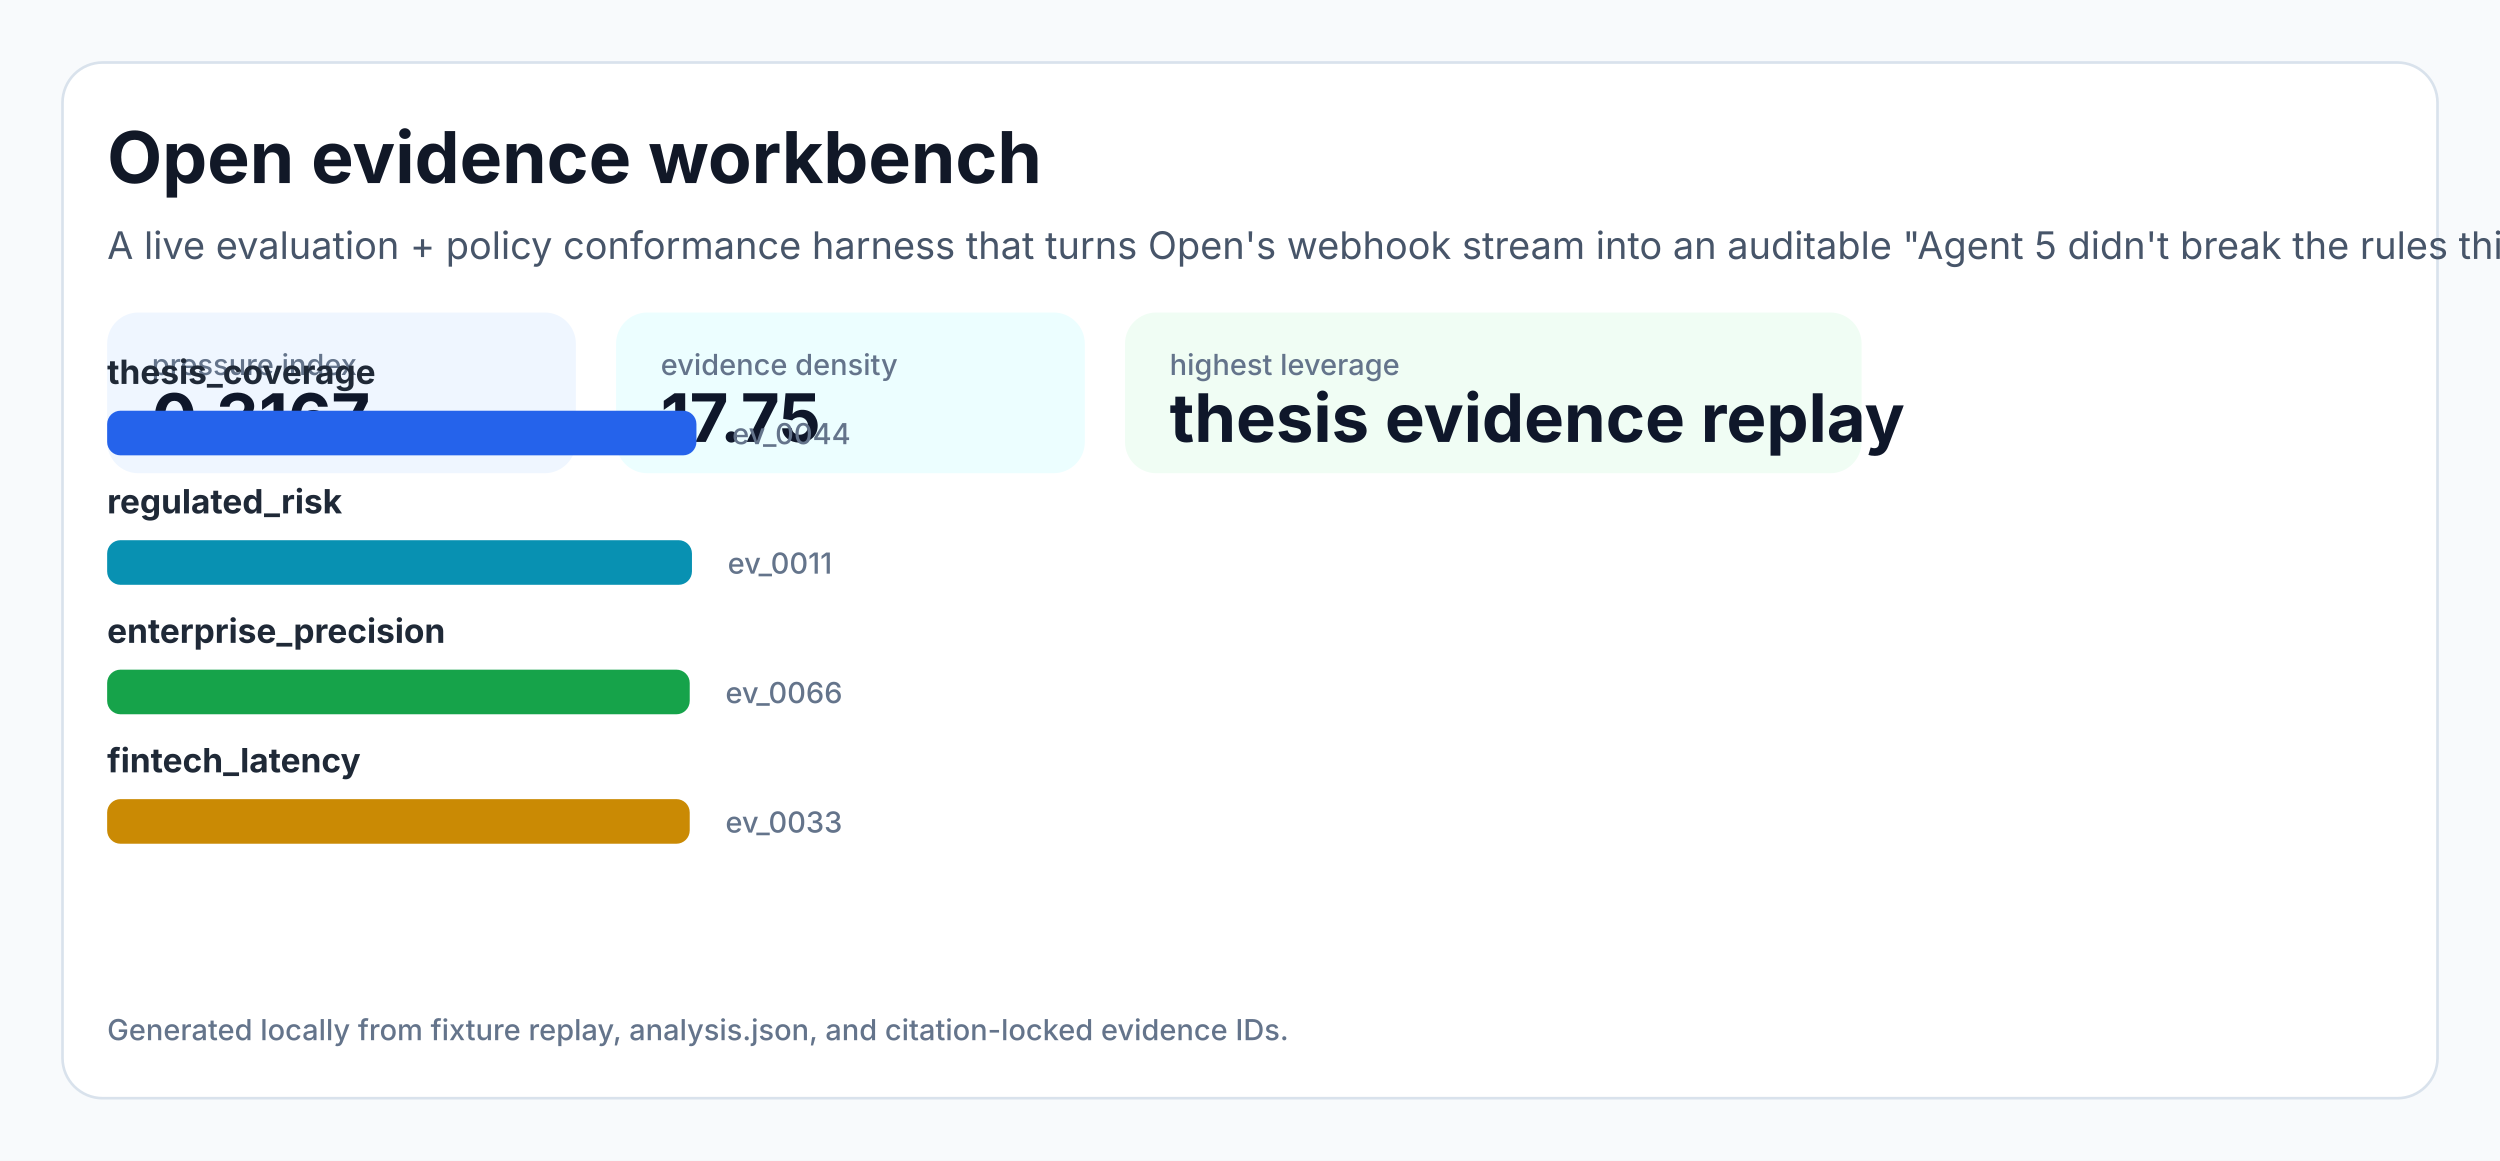
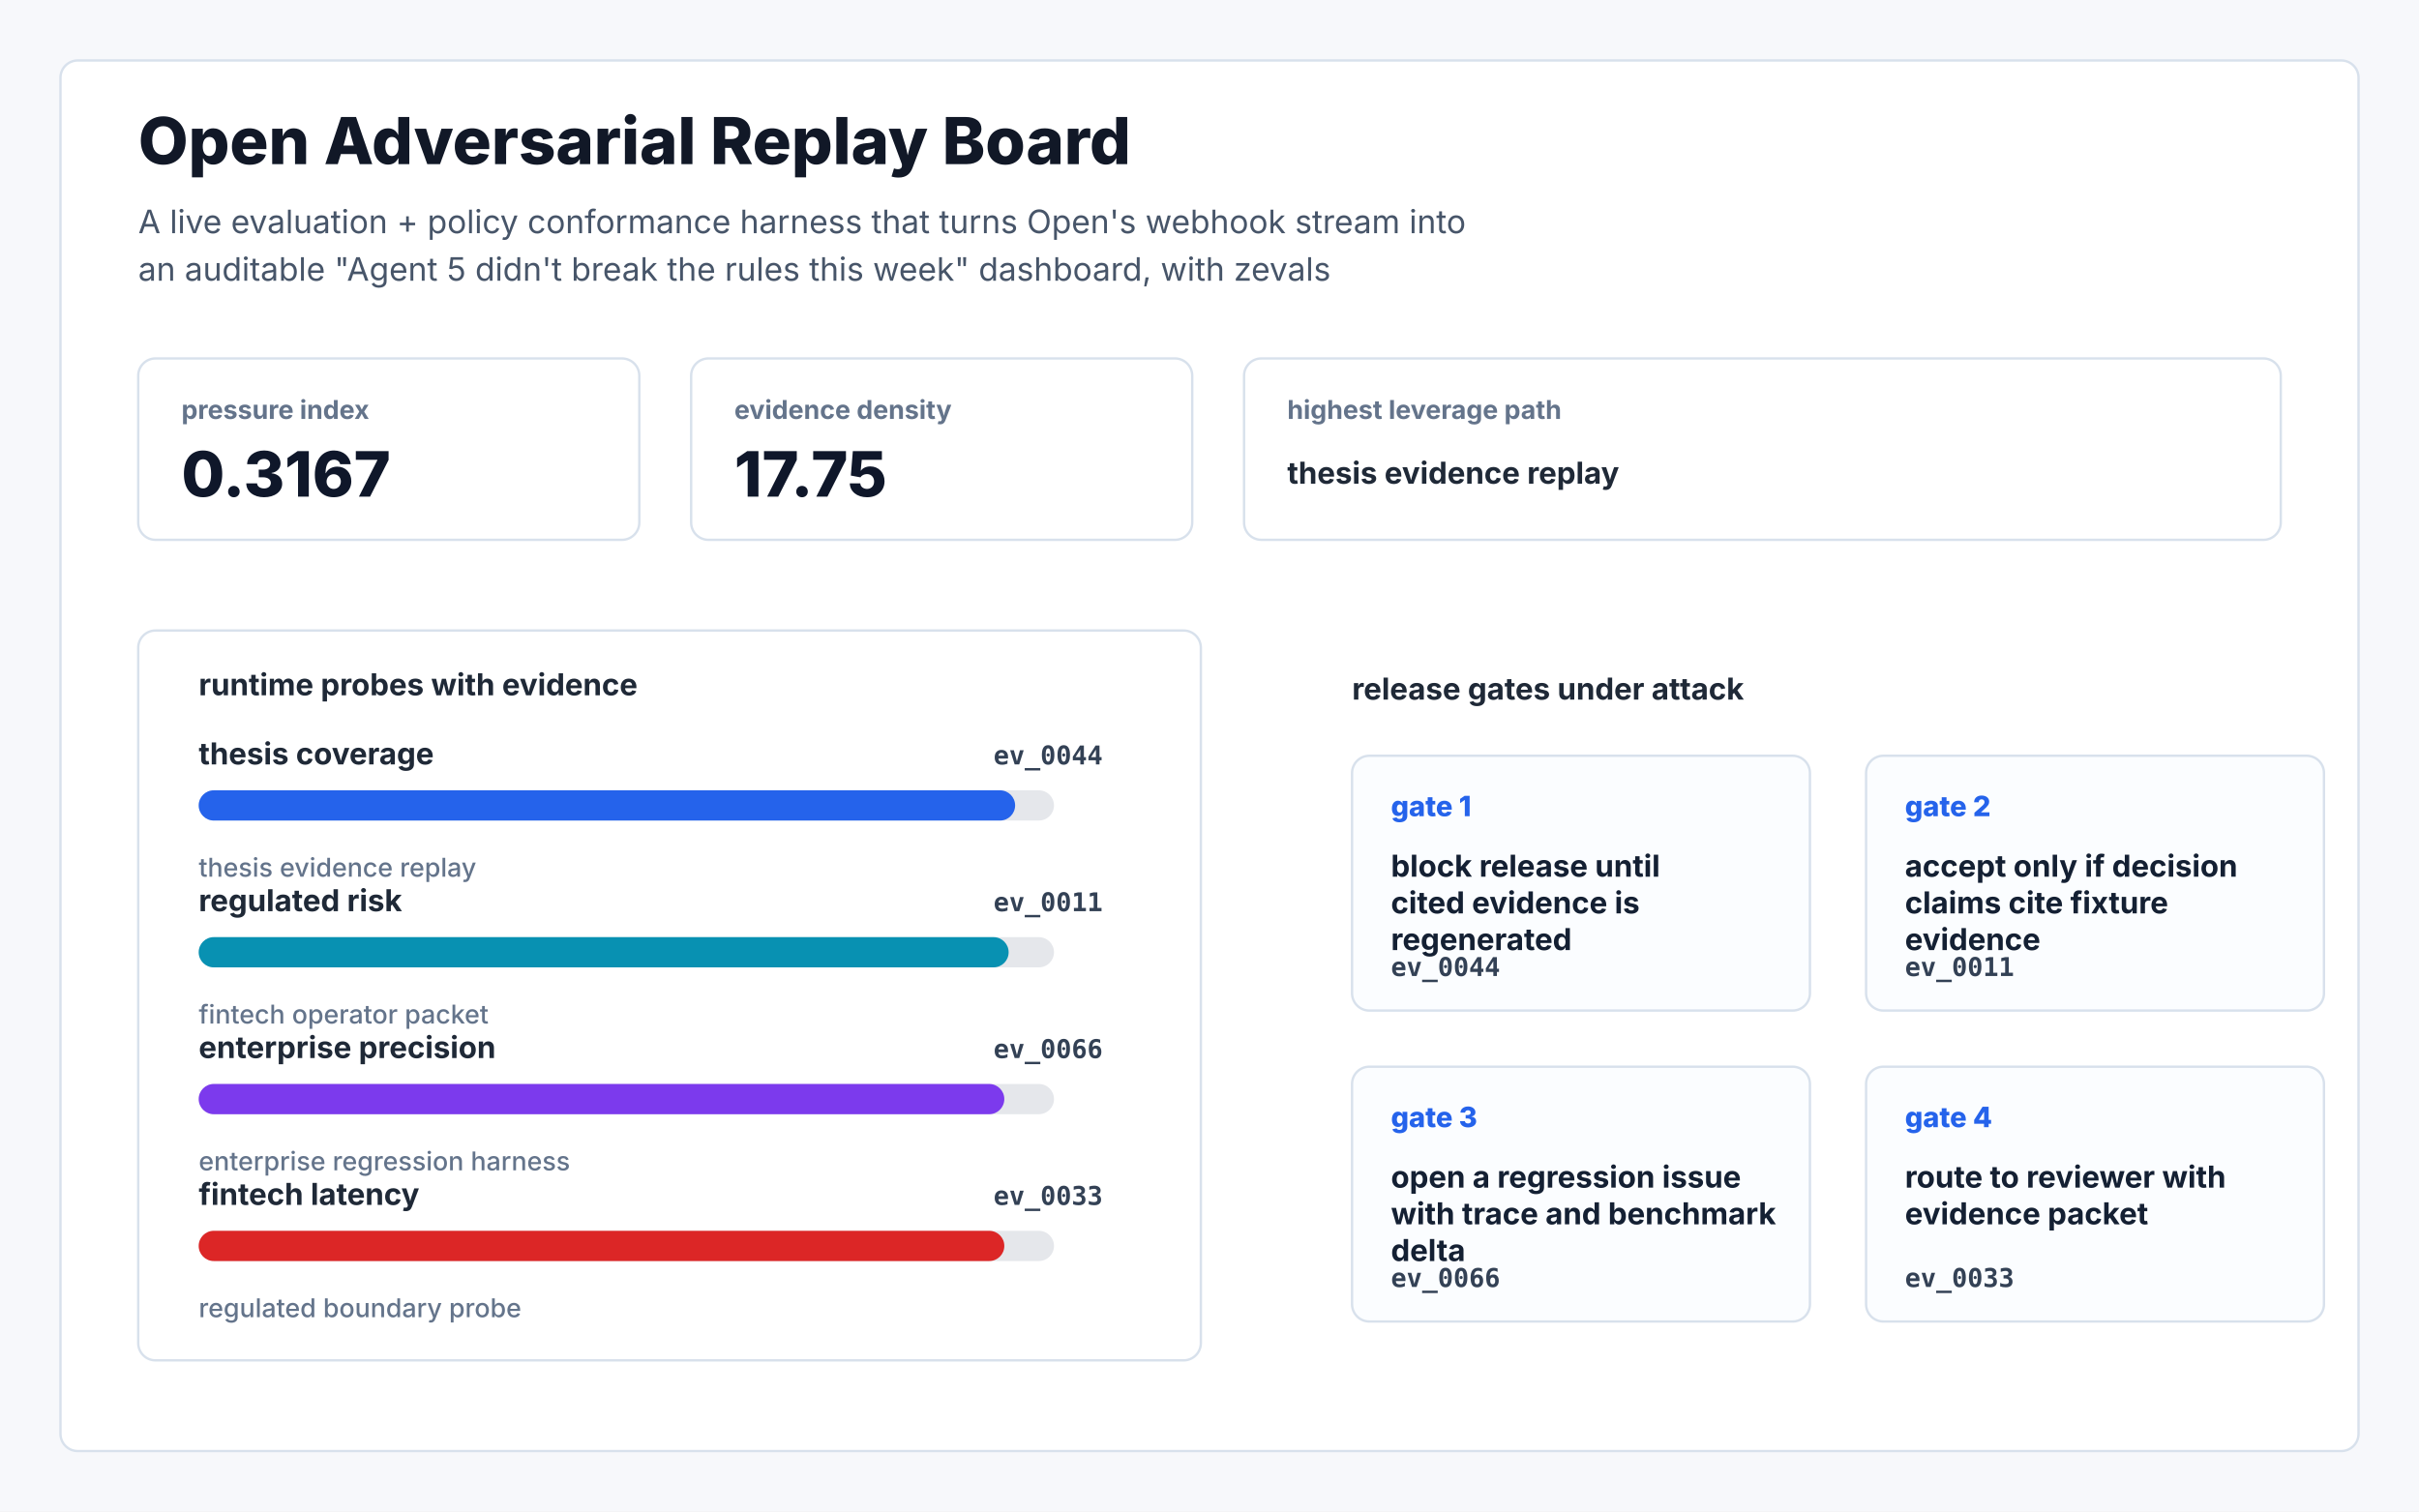
- <svg xmlns="http://www.w3.org/2000/svg" width="1120" height="520" viewBox="0 0 1120 520" role="img" aria-label="Open project working dashboard preview">
+ <svg xmlns="http://www.w3.org/2000/svg" width="1120" height="700" viewBox="0 0 1120 700" role="img" aria-label="Open visual evidence dashboard">
  <defs>
    <style>
-       .bg { fill: #f8fafc; }
-       .panel { fill: #ffffff; stroke: #d9e2ec; stroke-width: 1.2; }
-       .title { font: 700 32px -apple-system, BlinkMacSystemFont, "Segoe UI", sans-serif; fill: #111827; }
-       .sub { font: 400 17px -apple-system, BlinkMacSystemFont, "Segoe UI", sans-serif; fill: #475569; }
-       .label { font: 650 15px -apple-system, BlinkMacSystemFont, "Segoe UI", sans-serif; fill: #1f2937; }
-       .small { font: 500 13px -apple-system, BlinkMacSystemFont, "Segoe UI", sans-serif; fill: #64748b; }
-       .metric { font: 750 30px -apple-system, BlinkMacSystemFont, "Segoe UI", sans-serif; fill: #0f172a; }
+       .bg { fill:#f7f8fb; }
+       .panel { fill:#ffffff; stroke:#d8e1ec; stroke-width:1.1; }
+       .card { fill:#ffffff; stroke:#d8e1ec; stroke-width:1.1; }
+       .actioncard { fill:#fbfdff; stroke:#d8e1ec; stroke-width:1.1; }
+       .title { font:760 30px -apple-system,BlinkMacSystemFont,"Segoe UI",sans-serif; fill:#111827; }
+       .sub { font:420 15px -apple-system,BlinkMacSystemFont,"Segoe UI",sans-serif; fill:#475569; }
+       .label { font:700 14px -apple-system,BlinkMacSystemFont,"Segoe UI",sans-serif; fill:#1f2937; }
+       .caption { font:500 12px -apple-system,BlinkMacSystemFont,"Segoe UI",sans-serif; fill:#64748b; }
+       .small { font:650 12px -apple-system,BlinkMacSystemFont,"Segoe UI",sans-serif; fill:#64748b; }
+       .metric { font:780 29px -apple-system,BlinkMacSystemFont,"Segoe UI",sans-serif; fill:#0f172a; }
+       .rank { font:760 13px -apple-system,BlinkMacSystemFont,"Segoe UI",sans-serif; fill:#2563eb; }
+       .cardtext { font:650 14px -apple-system,BlinkMacSystemFont,"Segoe UI",sans-serif; fill:#142033; }
+       .mono { font:700 12px ui-monospace,SFMono-Regular,Menlo,monospace; fill:#334155; }
    </style>
  </defs>
-   <rect class="bg" width="1120" height="520" rx="0" />
-   <rect class="panel" x="28" y="28" width="1064" height="464" rx="18" />
-   <text class="title" x="48" y="82">Open evidence workbench</text>
-   <text class="sub" x="48" y="116">A live evaluation + policy conformance harness that turns Open's webhook stream into an auditable "Agent 5 didn't break the rules this week" dashboard, with zevals compatible regression suites synthesised from real handoffs.</text>
-   <rect x="48" y="140" width="210" height="72" rx="14" fill="#eff6ff" />
-   <text class="small" x="68" y="168">pressure index</text>
-   <text class="metric" x="68" y="198">0.3167</text>
-   <rect x="276" y="140" width="210" height="72" rx="14" fill="#ecfeff" />
-   <text class="small" x="296" y="168">evidence density</text>
-   <text class="metric" x="296" y="198">17.75</text>
-   <rect x="504" y="140" width="330" height="72" rx="14" fill="#f0fdf4" />
-   <text class="small" x="524" y="168">highest leverage</text>
-   <text class="metric" x="524" y="198">thesis evidence replay</text>
-   <text x="48" y="172" class="label">thesis_coverage</text>
-   <rect x="48" y="184" width="264" height="20" rx="6" fill="#2563eb" />
-   <text x="328" y="199" class="small">ev_0044</text>
-   <text x="48" y="230" class="label">regulated_risk</text>
-   <rect x="48" y="242" width="262" height="20" rx="6" fill="#0891b2" />
-   <text x="326" y="257" class="small">ev_0011</text>
-   <text x="48" y="288" class="label">enterprise_precision</text>
-   <rect x="48" y="300" width="261" height="20" rx="6" fill="#16a34a" />
-   <text x="325" y="315" class="small">ev_0066</text>
-   <text x="48" y="346" class="label">fintech_latency</text>
-   <rect x="48" y="358" width="261" height="20" rx="6" fill="#ca8a04" />
-   <text x="325" y="373" class="small">ev_0033</text>
-   <text class="small" x="48" y="466">Generated locally from fixture replay, analysis.json, and citation-locked evidence IDs.</text>
+   <rect class="bg" width="1120" height="700" />
+   <rect class="panel" x="28" y="28" width="1064" height="644" rx="8" />
+   <text class="title" x="64" y="76">Open Adversarial Replay Board</text>
+   <text class="sub" x="64" y="108">
+     <tspan x="64" dy="0">A live evaluation + policy conformance harness that turns Open's webhook stream into</tspan>
+     <tspan x="64" dy="22">an auditable "Agent 5 didn't break the rules this week" dashboard, with zevals</tspan>
+   </text>
+   <rect class="card" x="64" y="166" width="232" height="84" rx="8" />
+   <text class="small" x="84" y="194">pressure index</text>
+   <text class="metric" x="84" y="230">0.3167</text>
+   <rect class="card" x="320" y="166" width="232" height="84" rx="8" />
+   <text class="small" x="340" y="194">evidence density</text>
+   <text class="metric" x="340" y="230">17.75</text>
+   <rect class="card" x="576" y="166" width="480" height="84" rx="8" />
+   <text class="small" x="596" y="194">highest leverage path</text>
+   <text class="label" x="596" y="224">
+     <tspan x="596" dy="0">thesis evidence replay</tspan>
+   </text>
+   <rect class="card" x="64" y="292" width="492" height="338" rx="8" />
+   <text class="label" x="92" y="322">runtime probes with evidence</text>
+   <text x="92" y="354" class="label">thesis coverage</text>
+   <text x="460" y="354" class="mono">ev_0044</text>
+   <rect x="92" y="366" width="396" height="14" rx="7" fill="#e5e7eb" />
+   <rect x="92" y="366" width="378" height="14" rx="7" fill="#2563eb" />
+   <text x="92" y="406" class="caption">thesis evidence replay</text>
+   <text x="92" y="422" class="label">regulated risk</text>
+   <text x="460" y="422" class="mono">ev_0011</text>
+   <rect x="92" y="434" width="396" height="14" rx="7" fill="#e5e7eb" />
+   <rect x="92" y="434" width="375" height="14" rx="7" fill="#0891b2" />
+   <text x="92" y="474" class="caption">fintech operator packet</text>
+   <text x="92" y="490" class="label">enterprise precision</text>
+   <text x="460" y="490" class="mono">ev_0066</text>
+   <rect x="92" y="502" width="396" height="14" rx="7" fill="#e5e7eb" />
+   <rect x="92" y="502" width="373" height="14" rx="7" fill="#7c3aed" />
+   <text x="92" y="542" class="caption">enterprise regression harness</text>
+   <text x="92" y="558" class="label">fintech latency</text>
+   <text x="460" y="558" class="mono">ev_0033</text>
+   <rect x="92" y="570" width="396" height="14" rx="7" fill="#e5e7eb" />
+   <rect x="92" y="570" width="373" height="14" rx="7" fill="#dc2626" />
+   <text x="92" y="610" class="caption">regulated boundary probe</text>
+   <text class="label" x="626" y="324">release gates under attack</text>
+   <rect class="actioncard" x="626" y="350" width="212" height="118" rx="8" />
+   <text class="rank" x="644" y="378">gate 1</text>
+   <text class="cardtext" x="644" y="406">
+     <tspan x="644" dy="0">block release until</tspan>
+     <tspan x="644" dy="17">cited evidence is</tspan>
+     <tspan x="644" dy="17">regenerated</tspan>
+   </text>
+   <text class="mono" x="644" y="452">ev_0044</text>
+   <rect class="actioncard" x="864" y="350" width="212" height="118" rx="8" />
+   <text class="rank" x="882" y="378">gate 2</text>
+   <text class="cardtext" x="882" y="406">
+     <tspan x="882" dy="0">accept only if decision</tspan>
+     <tspan x="882" dy="17">claims cite fixture</tspan>
+     <tspan x="882" dy="17">evidence</tspan>
+   </text>
+   <text class="mono" x="882" y="452">ev_0011</text>
+   <rect class="actioncard" x="626" y="494" width="212" height="118" rx="8" />
+   <text class="rank" x="644" y="522">gate 3</text>
+   <text class="cardtext" x="644" y="550">
+     <tspan x="644" dy="0">open a regression issue</tspan>
+     <tspan x="644" dy="17">with trace and benchmark</tspan>
+     <tspan x="644" dy="17">delta</tspan>
+   </text>
+   <text class="mono" x="644" y="596">ev_0066</text>
+   <rect class="actioncard" x="864" y="494" width="212" height="118" rx="8" />
+   <text class="rank" x="882" y="522">gate 4</text>
+   <text class="cardtext" x="882" y="550">
+     <tspan x="882" dy="0">route to reviewer with</tspan>
+     <tspan x="882" dy="17">evidence packet</tspan>
+   </text>
+   <text class="mono" x="882" y="596">ev_0033</text>
</svg>
